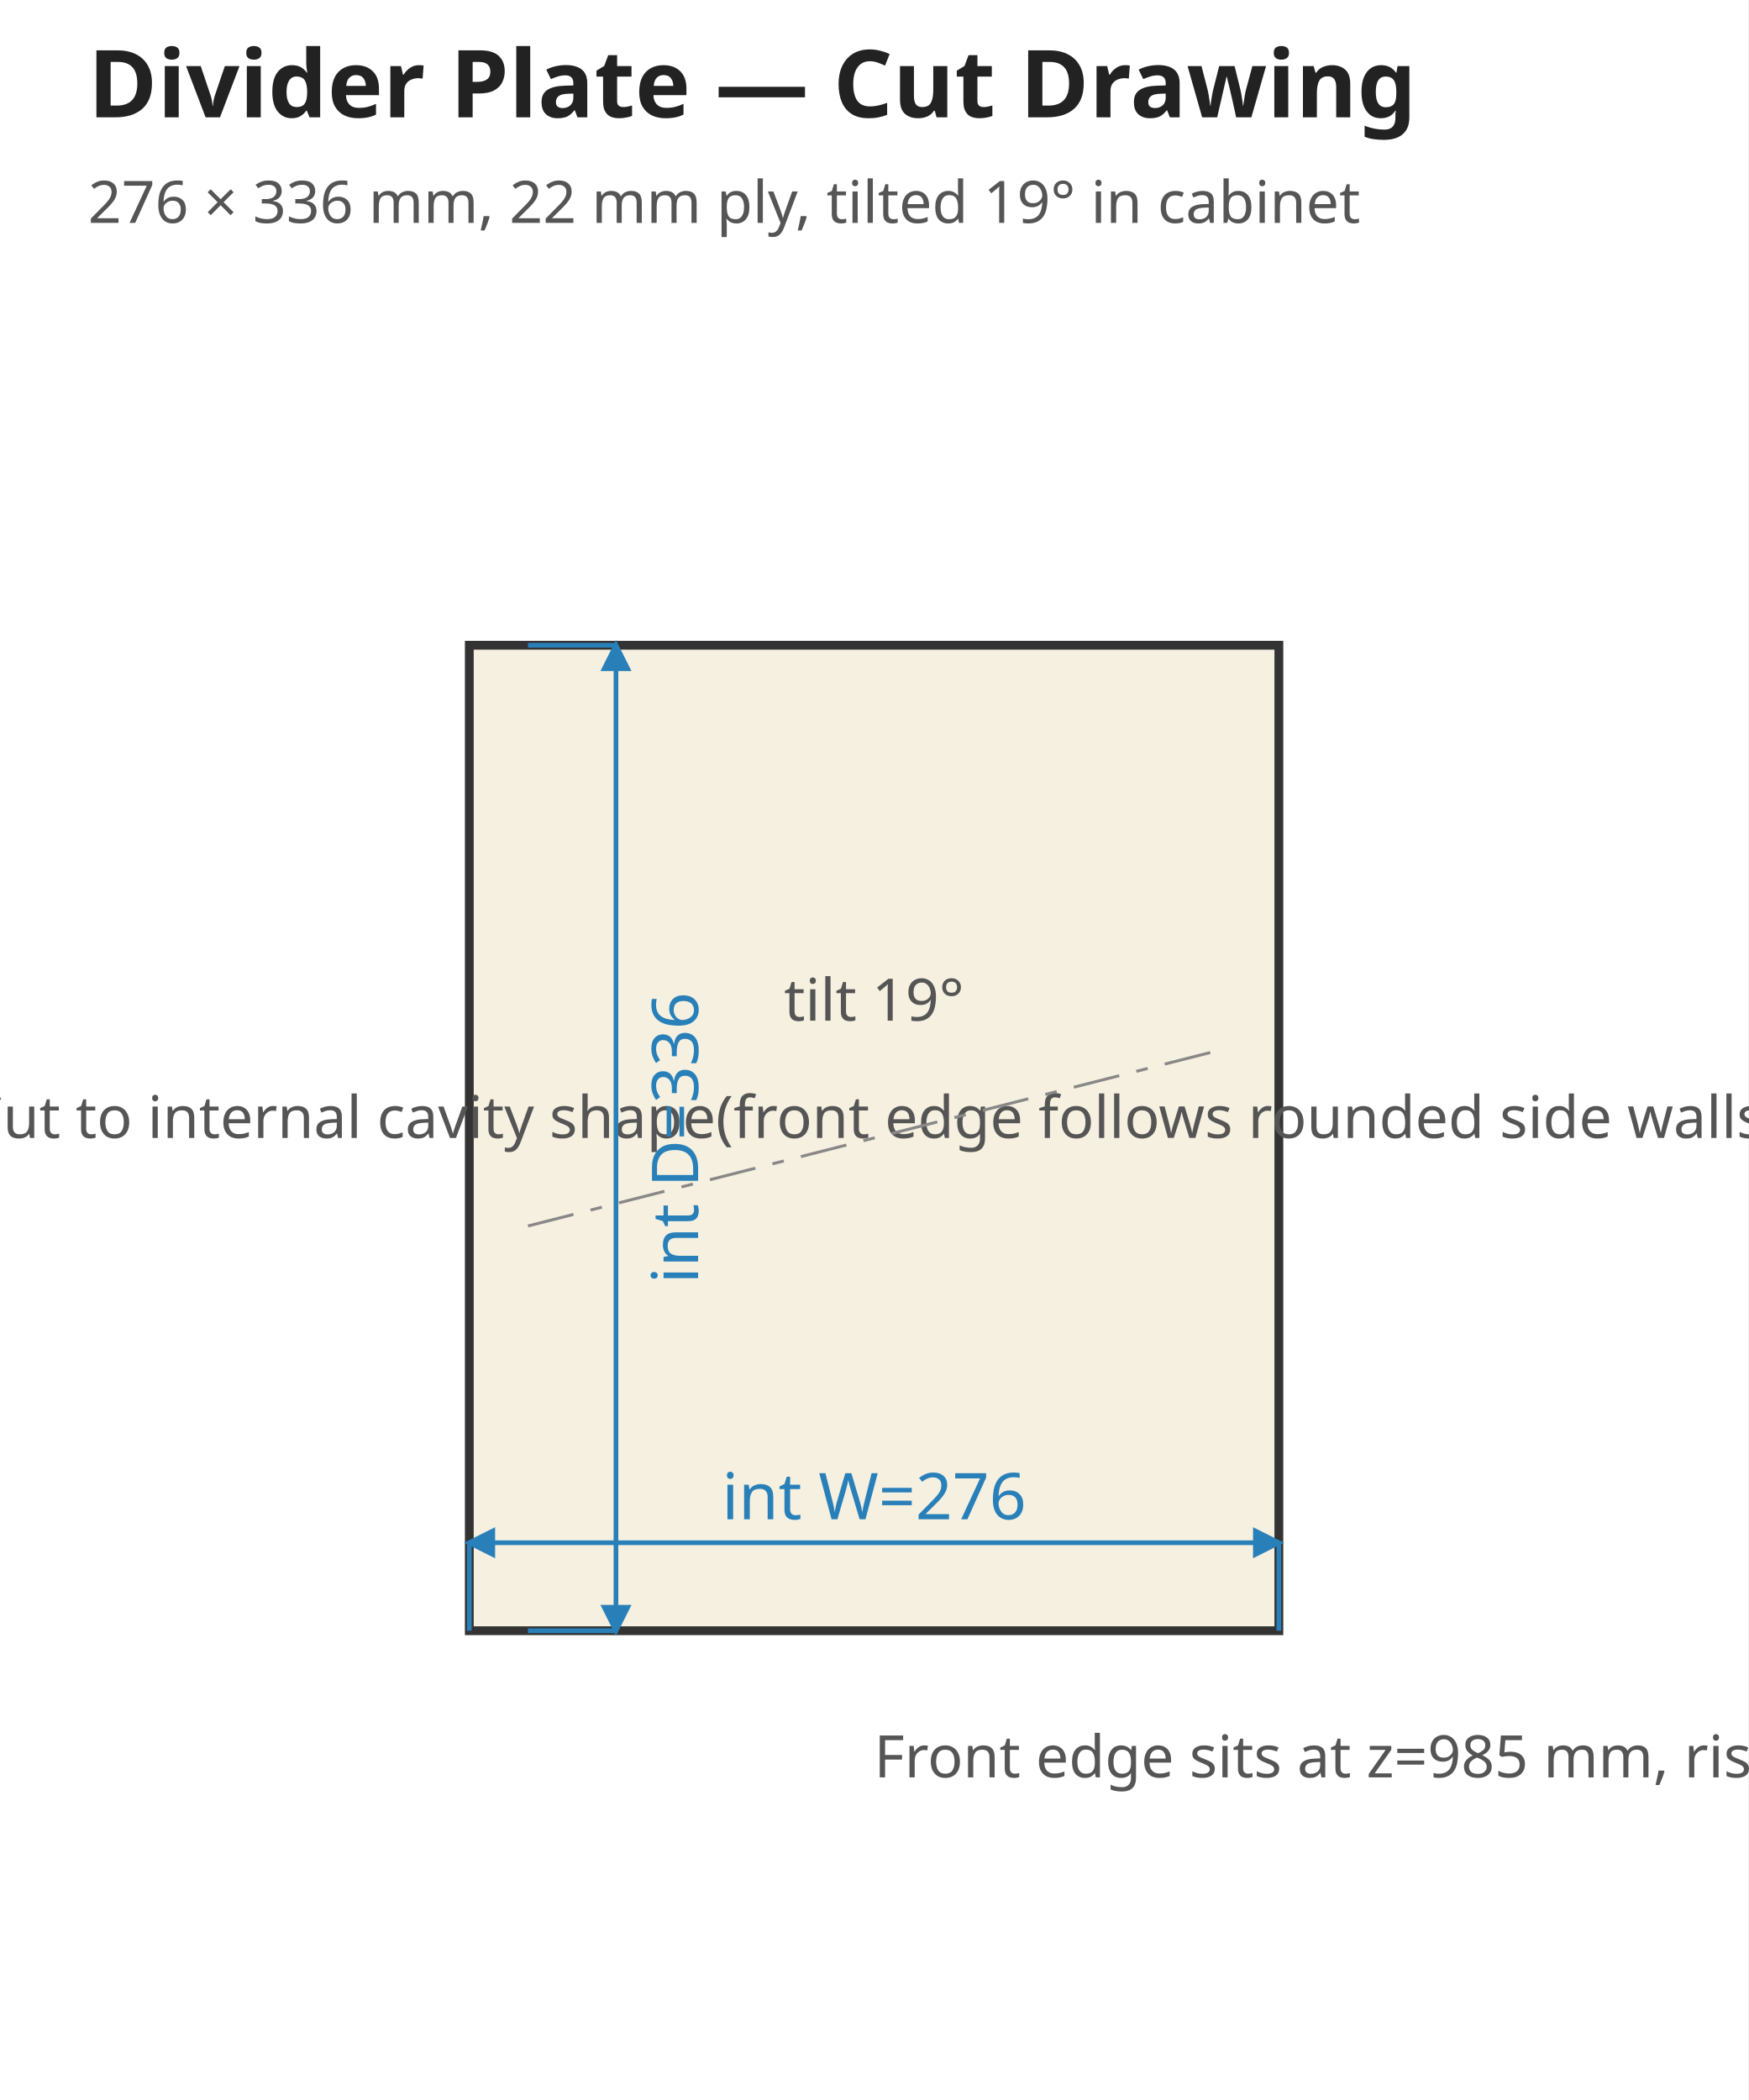
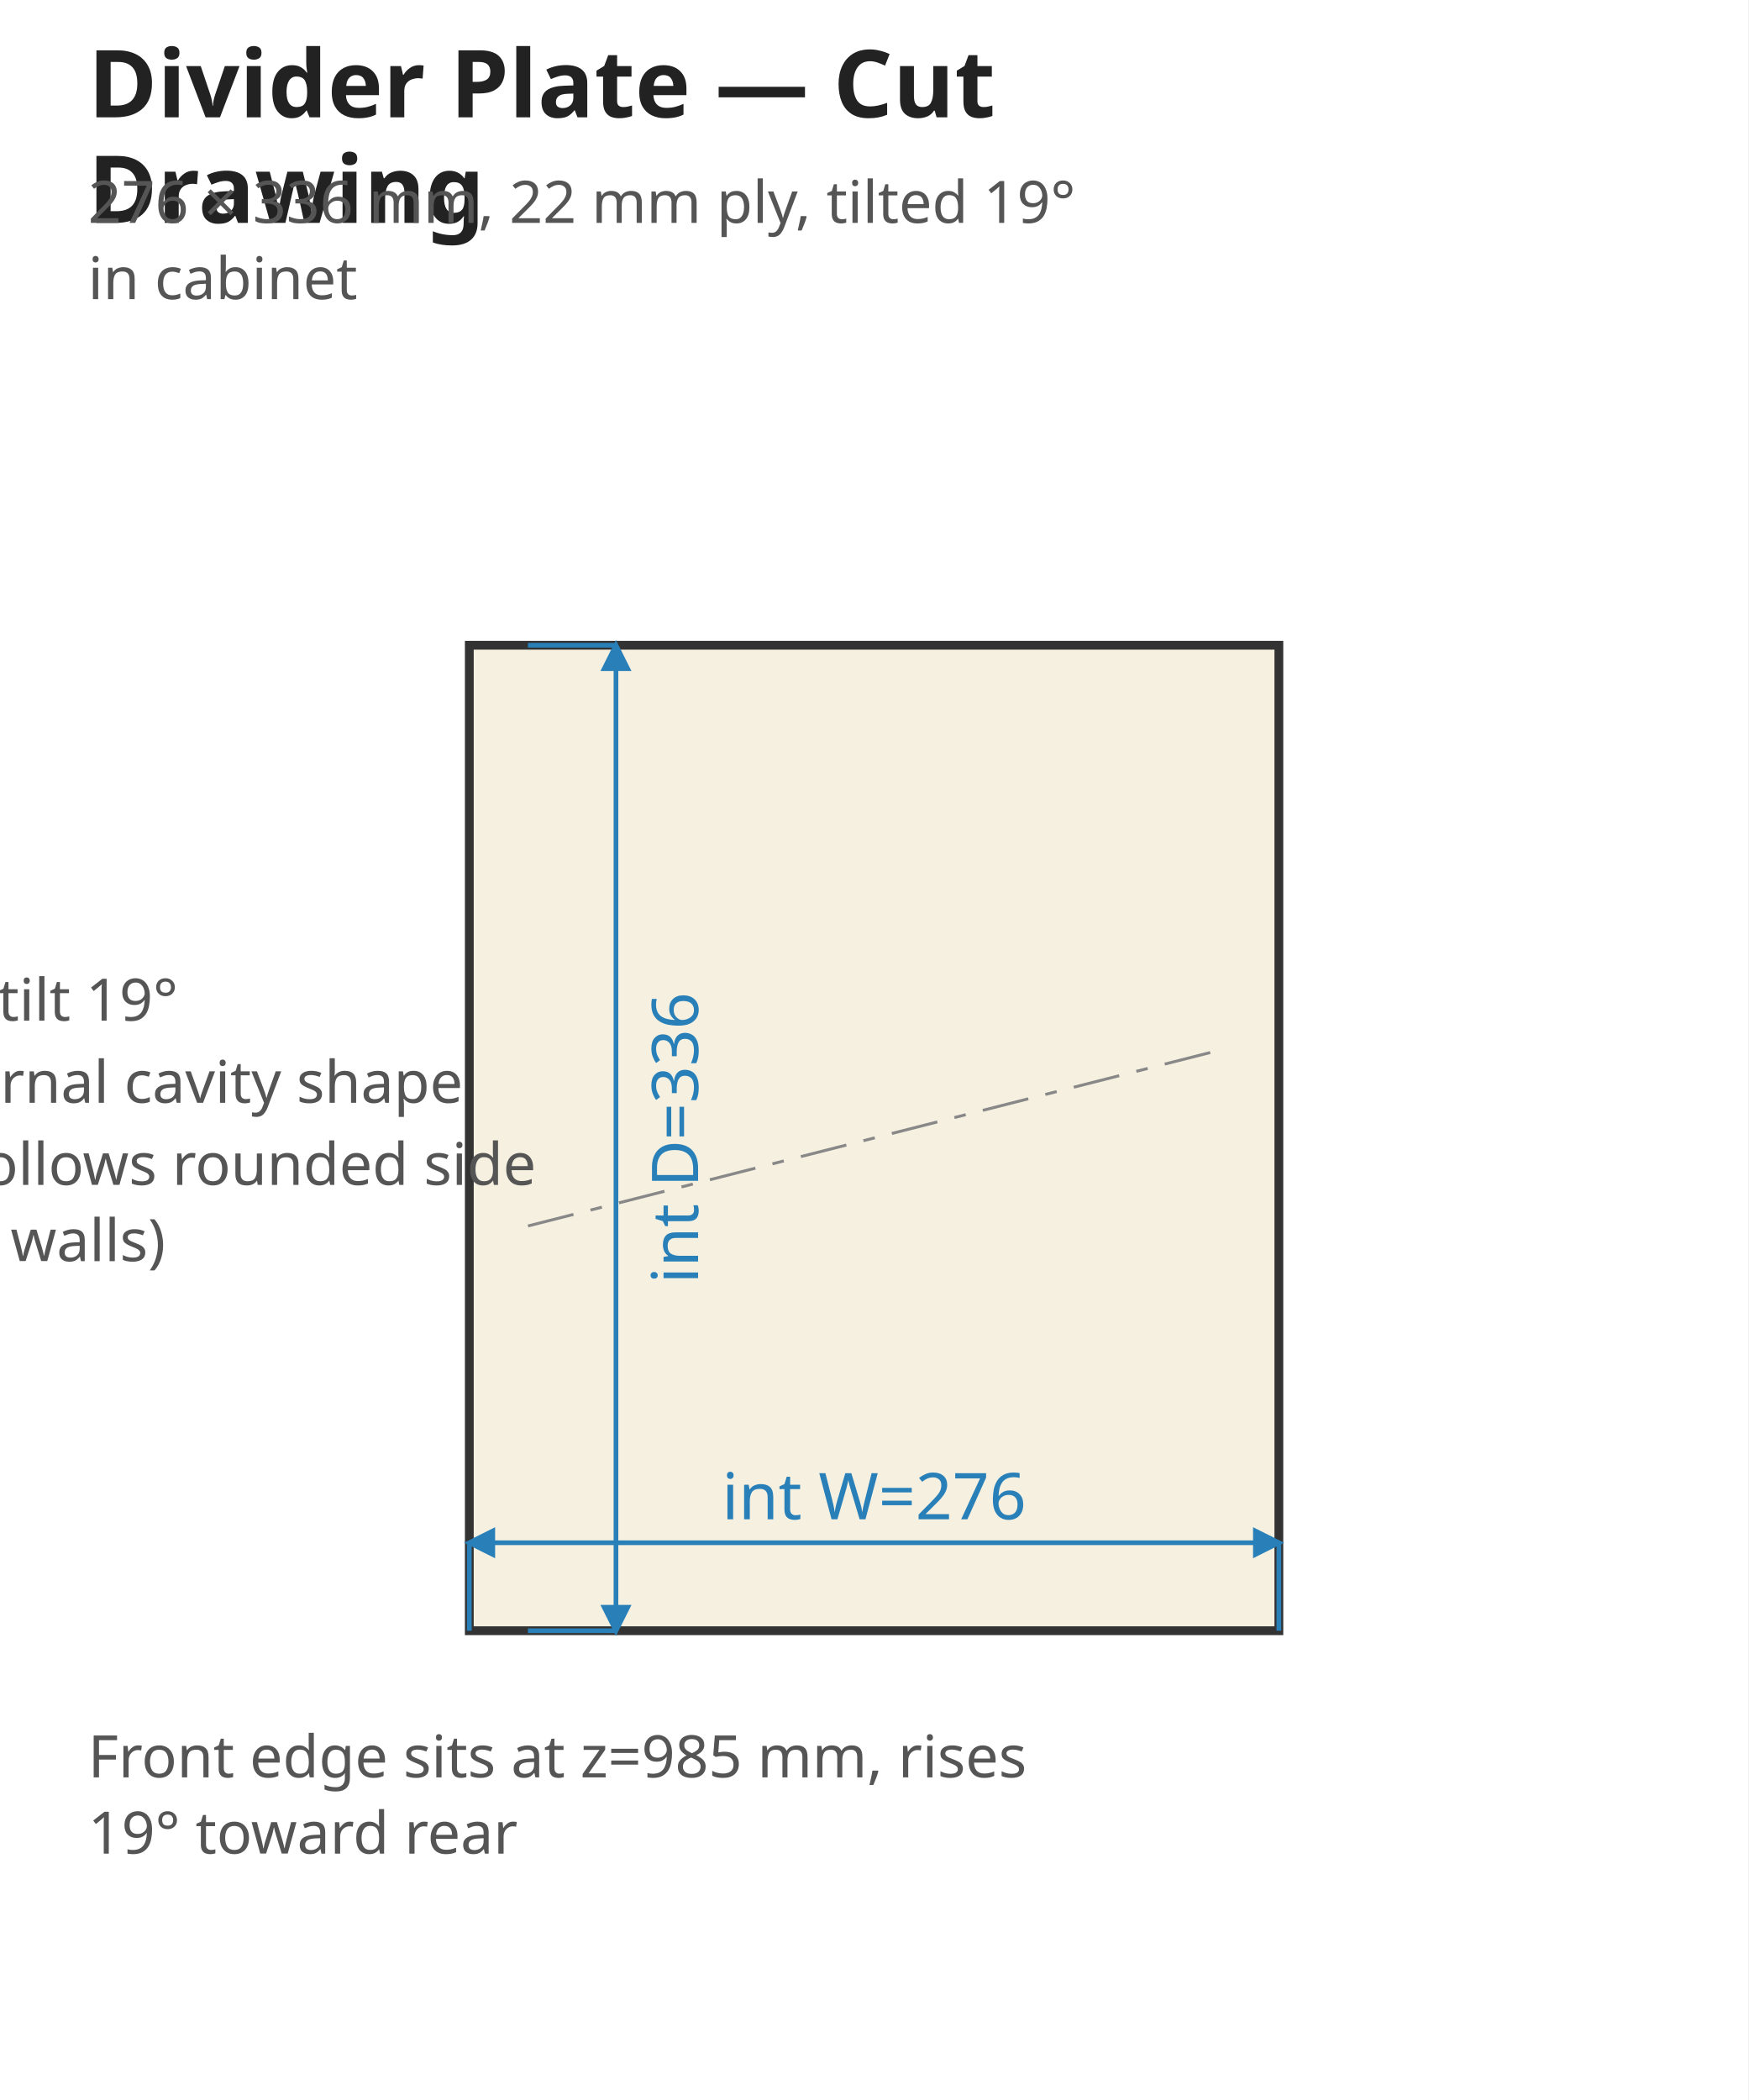
<svg xmlns="http://www.w3.org/2000/svg" width="298" height="358" viewBox="0 0 298 358">
  <style>.panel { fill: #f5f0e0; stroke: #333; stroke-width: 1.5; }
.cutout { fill: none; stroke: #c0392b; stroke-width: 1.2; stroke-dasharray: 6,3; }
.rebate { fill: #faebe0; stroke: #e67e22; stroke-width: 1.0; stroke-dasharray: 4,2; }
.pilot { fill: #333; }
.dim-line { stroke: #2980b9; stroke-width: 0.8; fill: none; }
.dim-text { fill: #2980b9; font-family: sans-serif; font-size: 11px; text-anchor: middle; }
.dim-text-v { fill: #2980b9; font-family: sans-serif; font-size: 11px; text-anchor: middle; }
.label { fill: #333; font-family: sans-serif; font-size: 12px; text-anchor: middle; font-weight: bold; }
.label-sm { fill: #555; font-family: sans-serif; font-size: 10px; text-anchor: middle; }
.label-driver { fill: #c0392b; font-family: sans-serif; font-size: 11px; text-anchor: middle; font-weight: bold; }
.title-text { fill: #222; font-family: sans-serif; font-size: 16px; font-weight: bold; }
.subtitle { fill: #555; font-family: sans-serif; font-size: 10px; }
.note { fill: #555; font-family: sans-serif; font-size: 10px; }
.arrow { stroke: #2980b9; stroke-width: 0.8; fill: #2980b9; }
.center-line { stroke: #888; stroke-width: 0.5; stroke-dasharray: 8,3,2,3; }
</style>
  <rect width="298" height="358" fill="white" />
-   <text x="15.0" y="20.0" class="title-text">Divider Plate — Cut Drawing</text>
-   <text x="15.0" y="38.0" class="subtitle">276 × 336 mm, 22 mm ply, tilted 19° in cabinet</text>
+   <text x="15.0" y="20.0" class="title-text">Divider Plate — Cut</text>
+   <text x="15.0" y="38.0" class="title-text">Drawing</text>
+   <text x="15.0" y="38.0" class="subtitle">276 × 336 mm, 22 mm ply, tilted 19°</text>
+   <text x="15.0" y="51.0" class="subtitle">in cabinet</text>
  <rect x="80.0" y="110.0" width="138.0" height="168.0" class="panel" />
-   <text x="149.0" y="194.0" class="label-sm">Cut to internal cavity shape
- (front edge follows rounded side walls)</text>
-   <text x="149.0" y="303.0" class="note">Front edge sits at z=985 mm, rises 19° toward rear</text>
+   <text x="15.0" y="188.0" class="label-sm">Cut to internal cavity shape</text>
+   <text x="15.0" y="202.0" class="label-sm">(front edge follows rounded side</text>
+   <text x="15.0" y="215.0" class="label-sm">walls)</text>
+   <text x="15.0" y="303.0" class="note">Front edge sits at z=985 mm, rises</text>
+   <text x="15.0" y="316.0" class="note">19° toward rear</text>
  <line x1="80.0" y1="278.0" x2="80.0" y2="263.0" class="dim-line" />
  <line x1="218.0" y1="278.0" x2="218.0" y2="263.0" class="dim-line" />
  <line x1="80.0" y1="263.0" x2="218.0" y2="263.0" class="dim-line" />
  <polygon points="80.0,263.0 84.0,261.0 84.0,265.0" class="arrow" />
  <polygon points="218.0,263.0 214.0,261.0 214.0,265.0" class="arrow" />
  <text x="149.0" y="259.0" class="dim-text">int W=276</text>
  <line x1="90.0" y1="110.0" x2="105.0" y2="110.0" class="dim-line" />
  <line x1="90.0" y1="278.0" x2="105.0" y2="278.0" class="dim-line" />
  <line x1="105.0" y1="110.0" x2="105.0" y2="278.0" class="dim-line" />
  <polygon points="105.0,110.0 103.0,114.0 107.0,114.0" class="arrow" />
  <polygon points="105.0,278.0 103.0,274.0 107.0,274.0" class="arrow" />
  <text x="119.0" y="194.0" class="dim-text-v" transform="rotate(-90 119.0 194.0)">int D=336</text>
  <line x1="90.0" y1="209.0" x2="208.0" y2="179.0" class="center-line" />
-   <text x="149.0" y="174.0" class="label-sm">tilt 19°</text>
+   <text x="15.0" y="174.0" class="label-sm">tilt 19°</text>
</svg>
